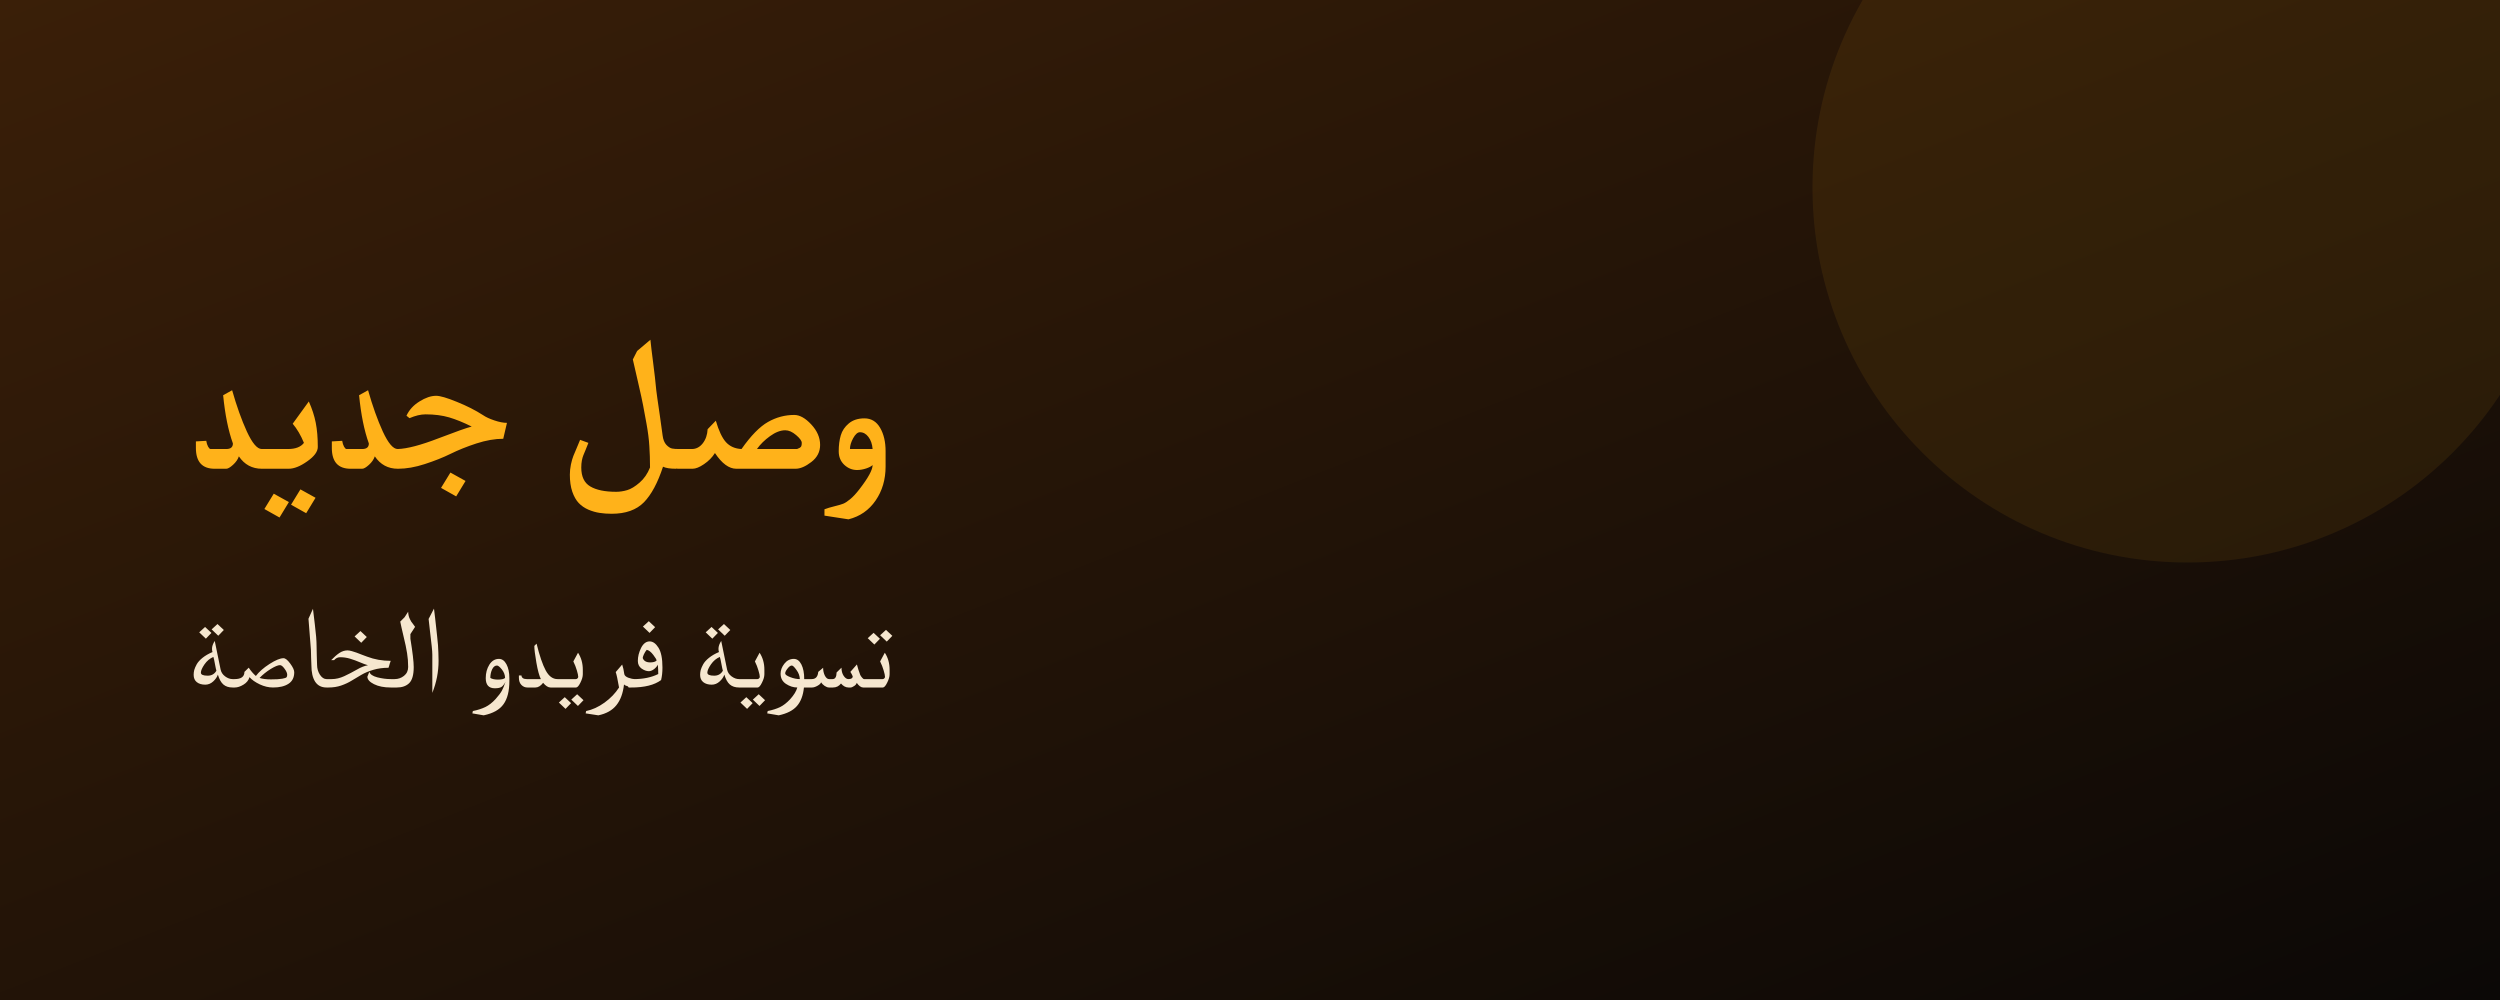
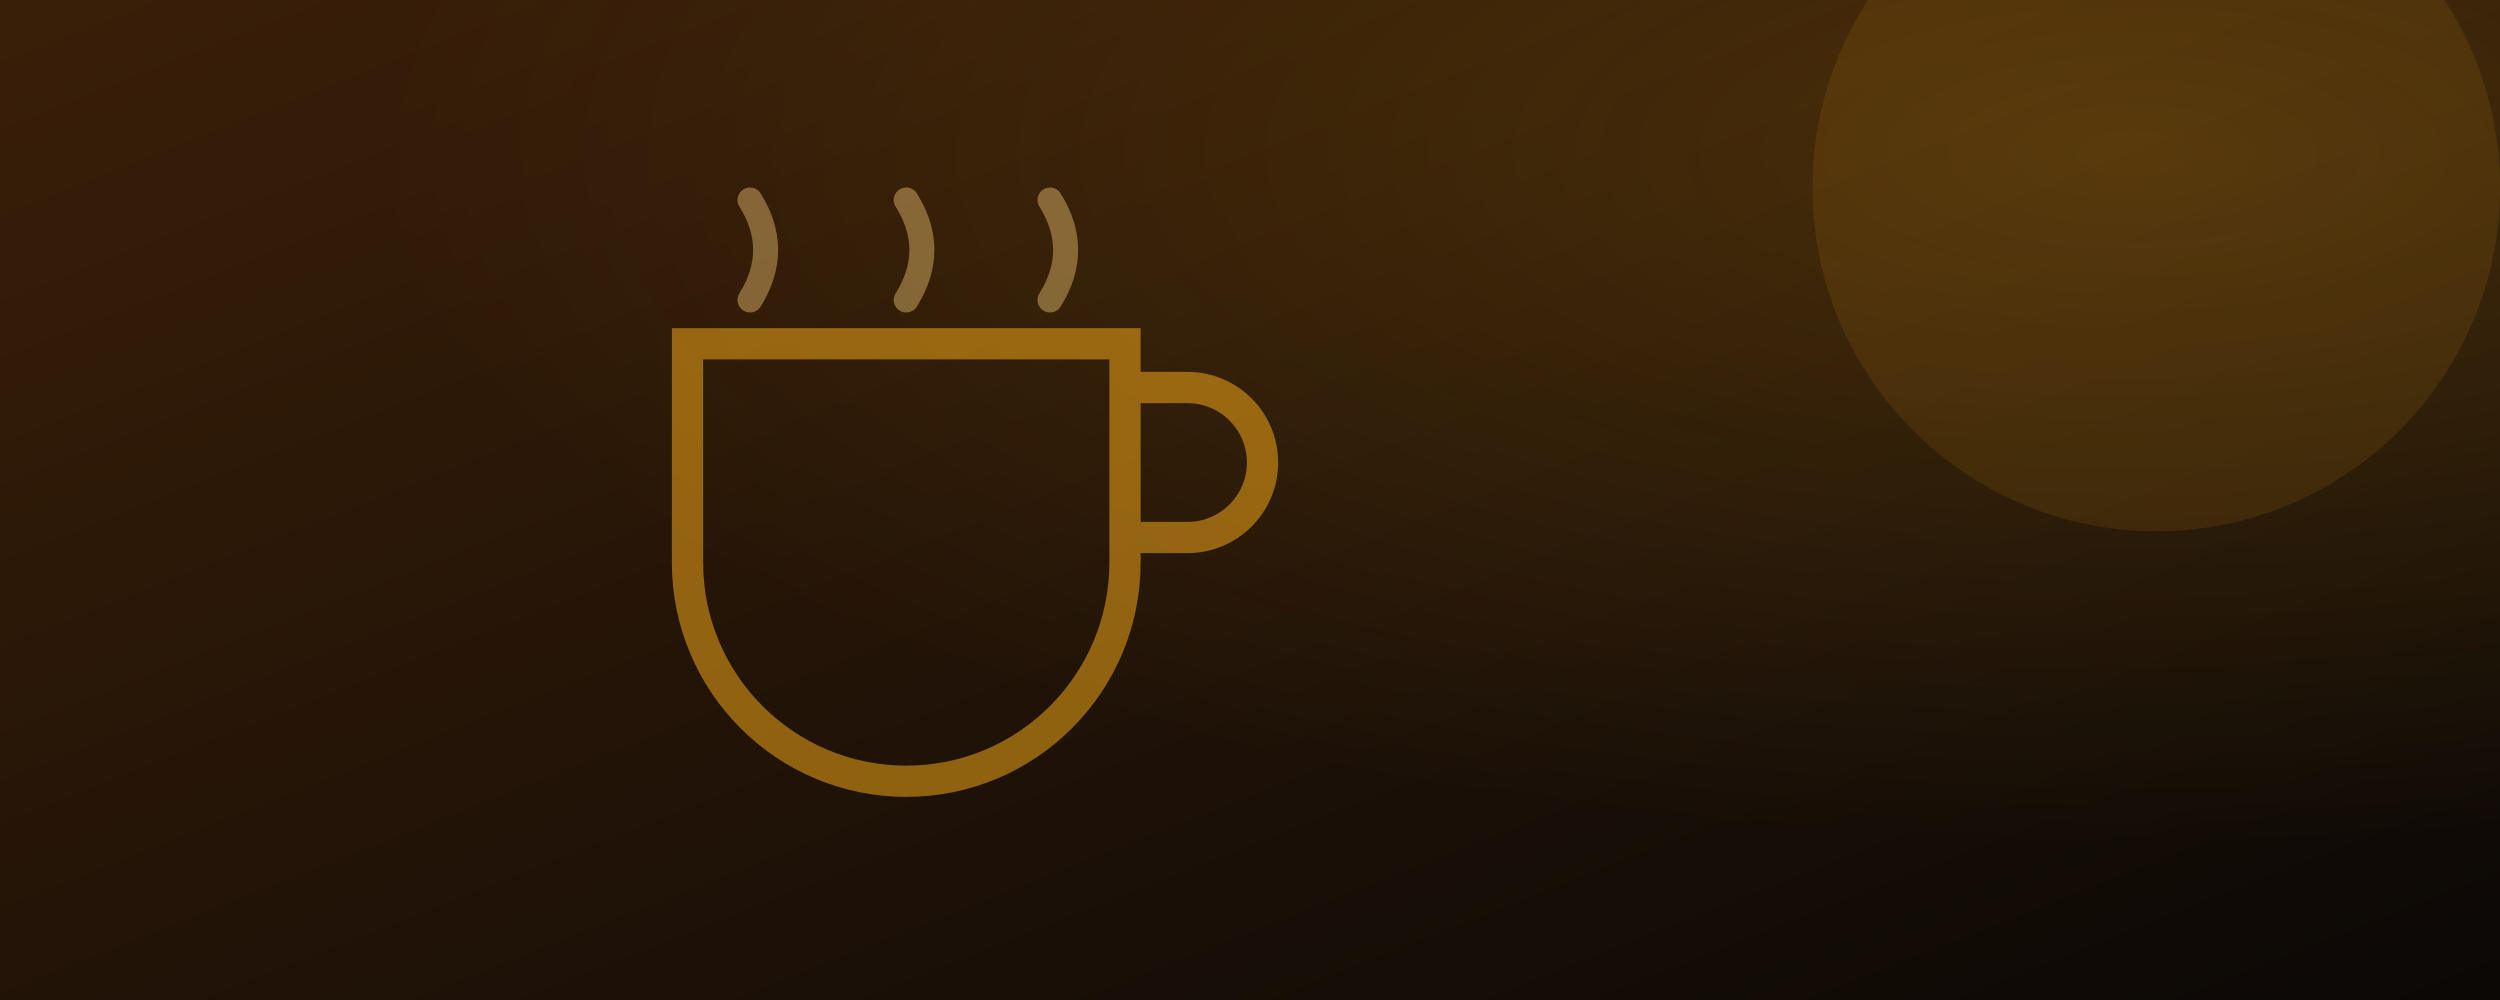
<svg xmlns="http://www.w3.org/2000/svg" viewBox="0 0 400 160">
  <defs>
    <linearGradient id="bg" x1="0" y1="0" x2="1" y2="1">
      <stop offset="0%" stop-color="#3a1f08" />
      <stop offset="100%" stop-color="#0b0806" />
    </linearGradient>
+     <radialGradient id="glow" cx="85%" cy="15%" r="70%">
+       <stop offset="0%" stop-color="#ffb21a" stop-opacity="0.16" />
+       <stop offset="100%" stop-color="#ffb21a" stop-opacity="0" />
+     </radialGradient>
  </defs>
  <rect width="400" height="160" fill="url(#bg)" />
-   <circle cx="350" cy="30" r="60" fill="#ffb21a" opacity="0.08" />
-   <text x="30" y="75" font-family="Georgia, serif" font-size="30" font-weight="bold" fill="#ffb21a">وصل جديد</text>
-   <text x="30" y="110" font-family="Georgia, serif" font-size="18" fill="#f6e7cf">تسوية فريدو الخاصة</text>
+   <rect width="400" height="160" fill="url(#glow)" />
+   <circle cx="345" cy="30" r="55" fill="#ffb21a" opacity="0.1" />
+   <path d="M110 55 h70 v35 a35 35 0 0 1 -70 0 z M180 62 h10 a12 12 0 0 1 0 24 h-10" fill="none" stroke="#ffb21a" stroke-width="5" opacity="0.5" stroke-linecap="round" />
+   <path d="M120 48 q5 -8 0 -16 M145 48 q5 -8 0 -16 M168 48 q5 -8 0 -16" stroke="#ffd27a" stroke-width="4" fill="none" stroke-linecap="round" opacity="0.4" transform="translate(0,0)" />
</svg>
